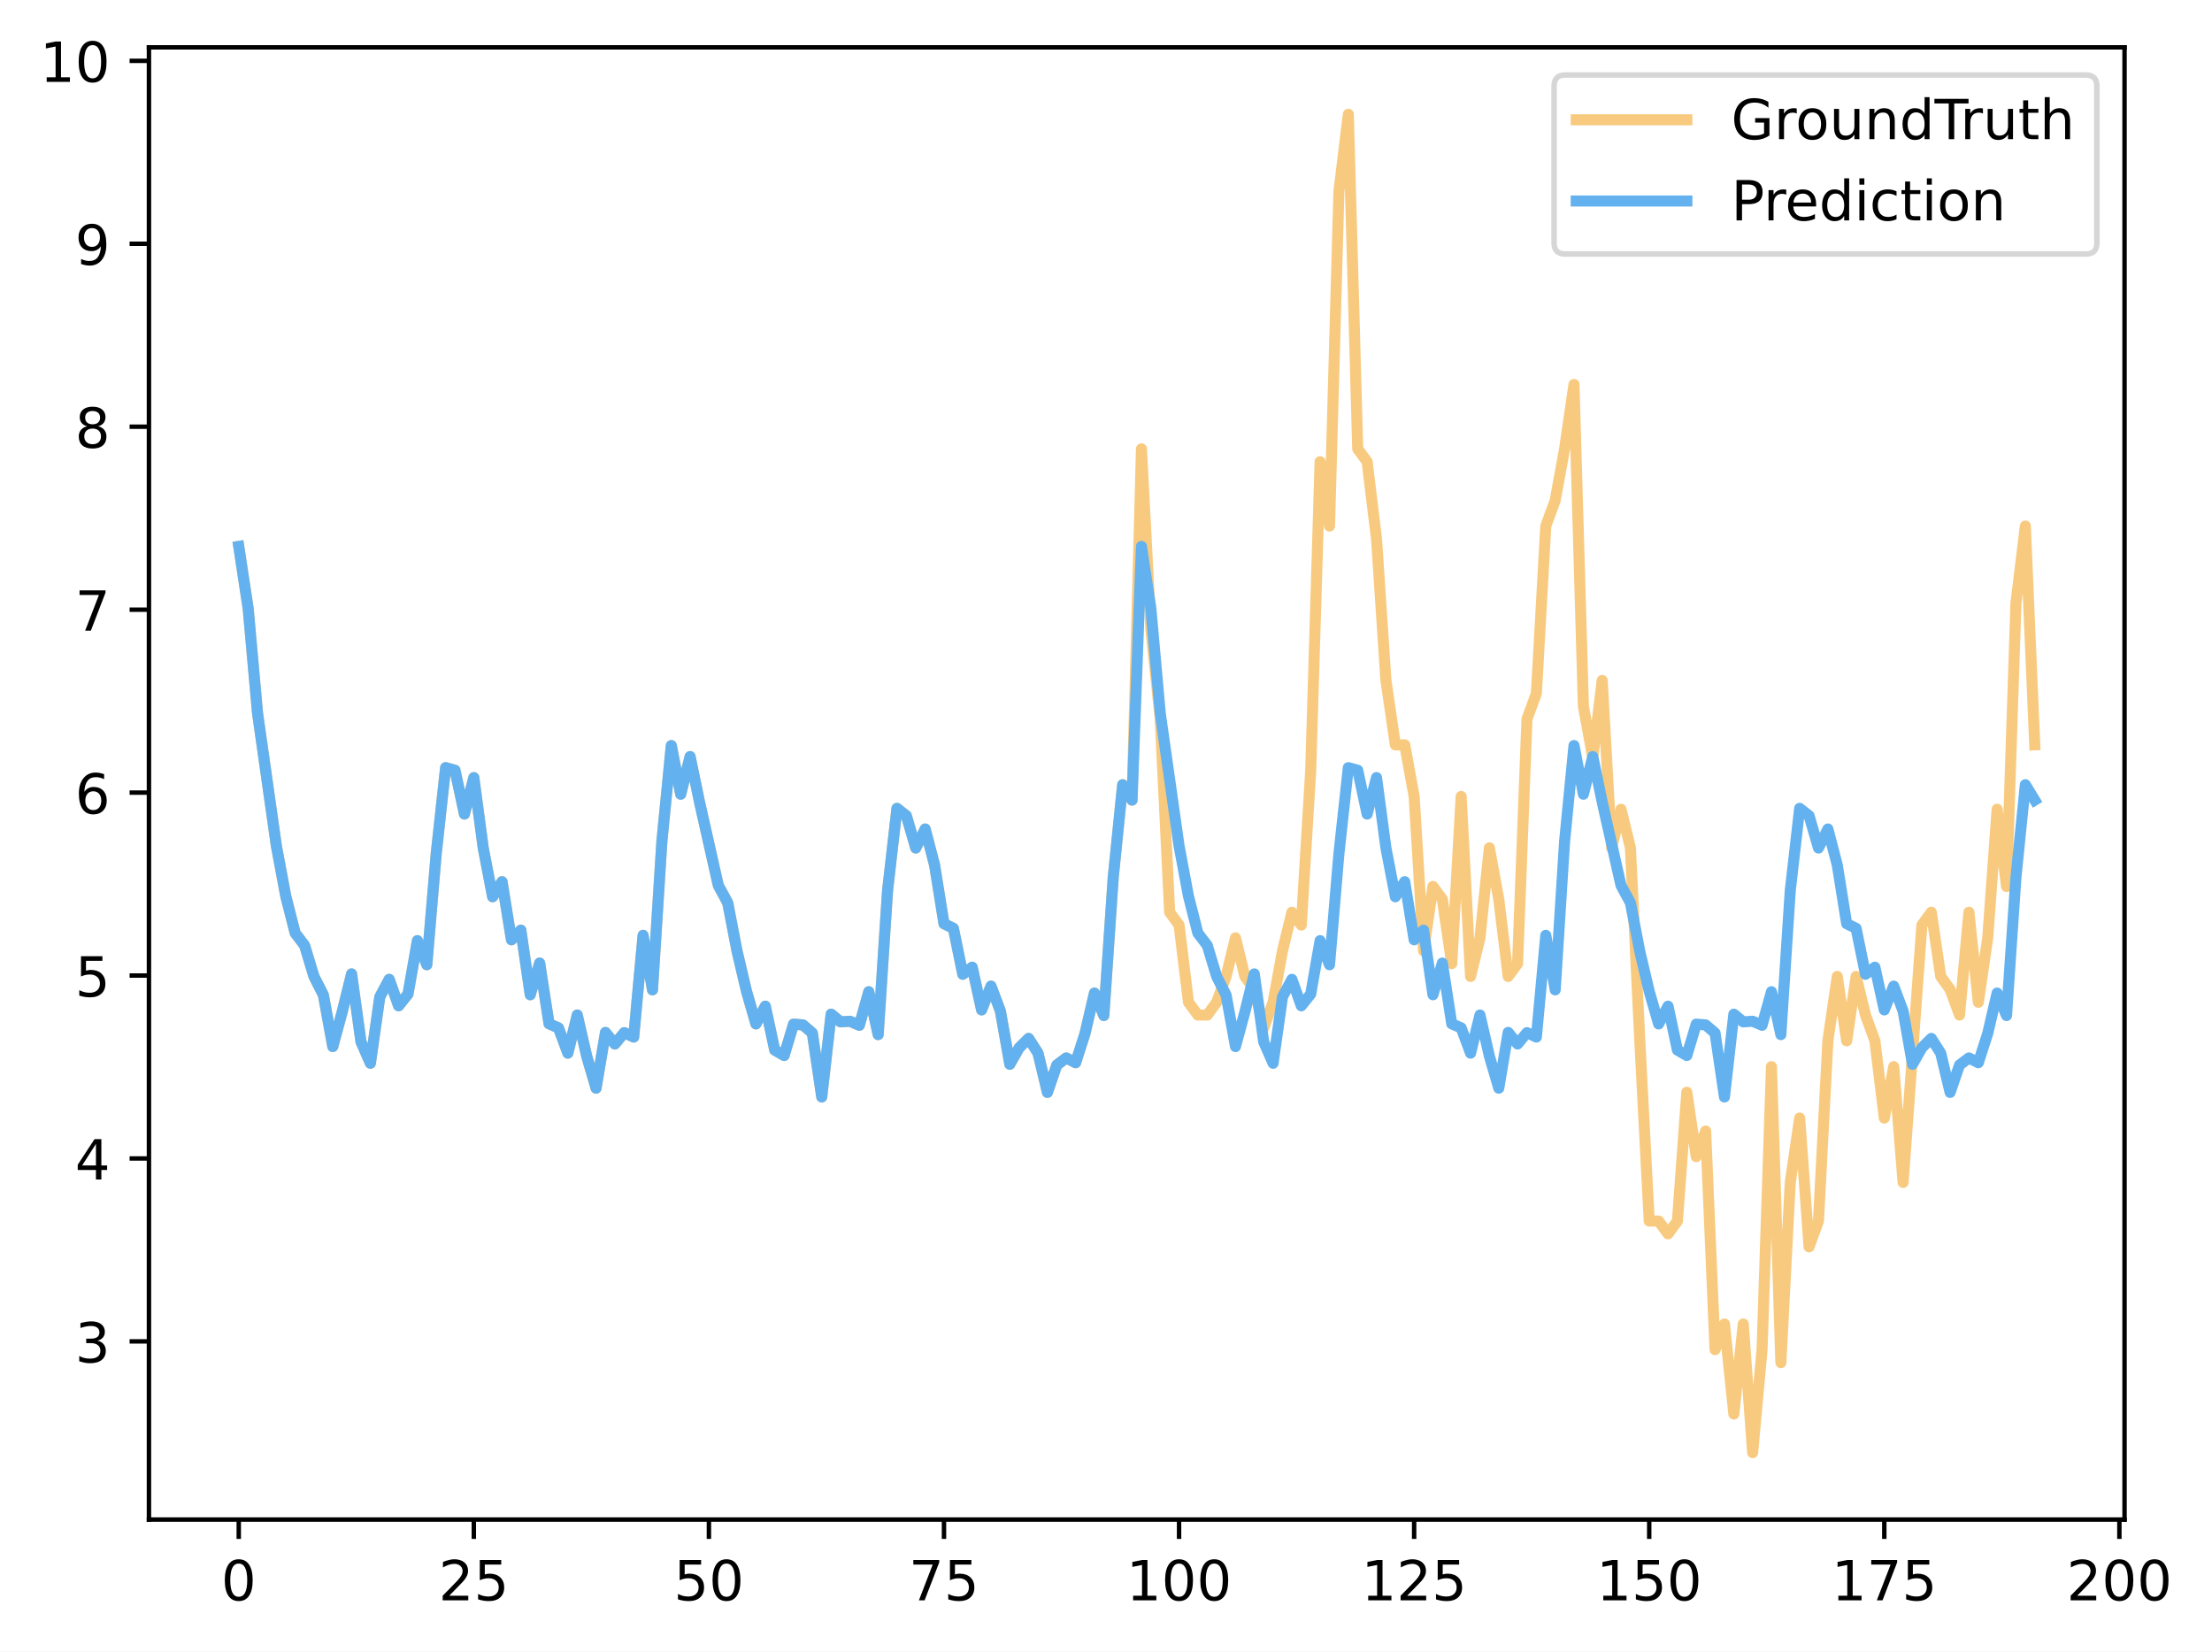
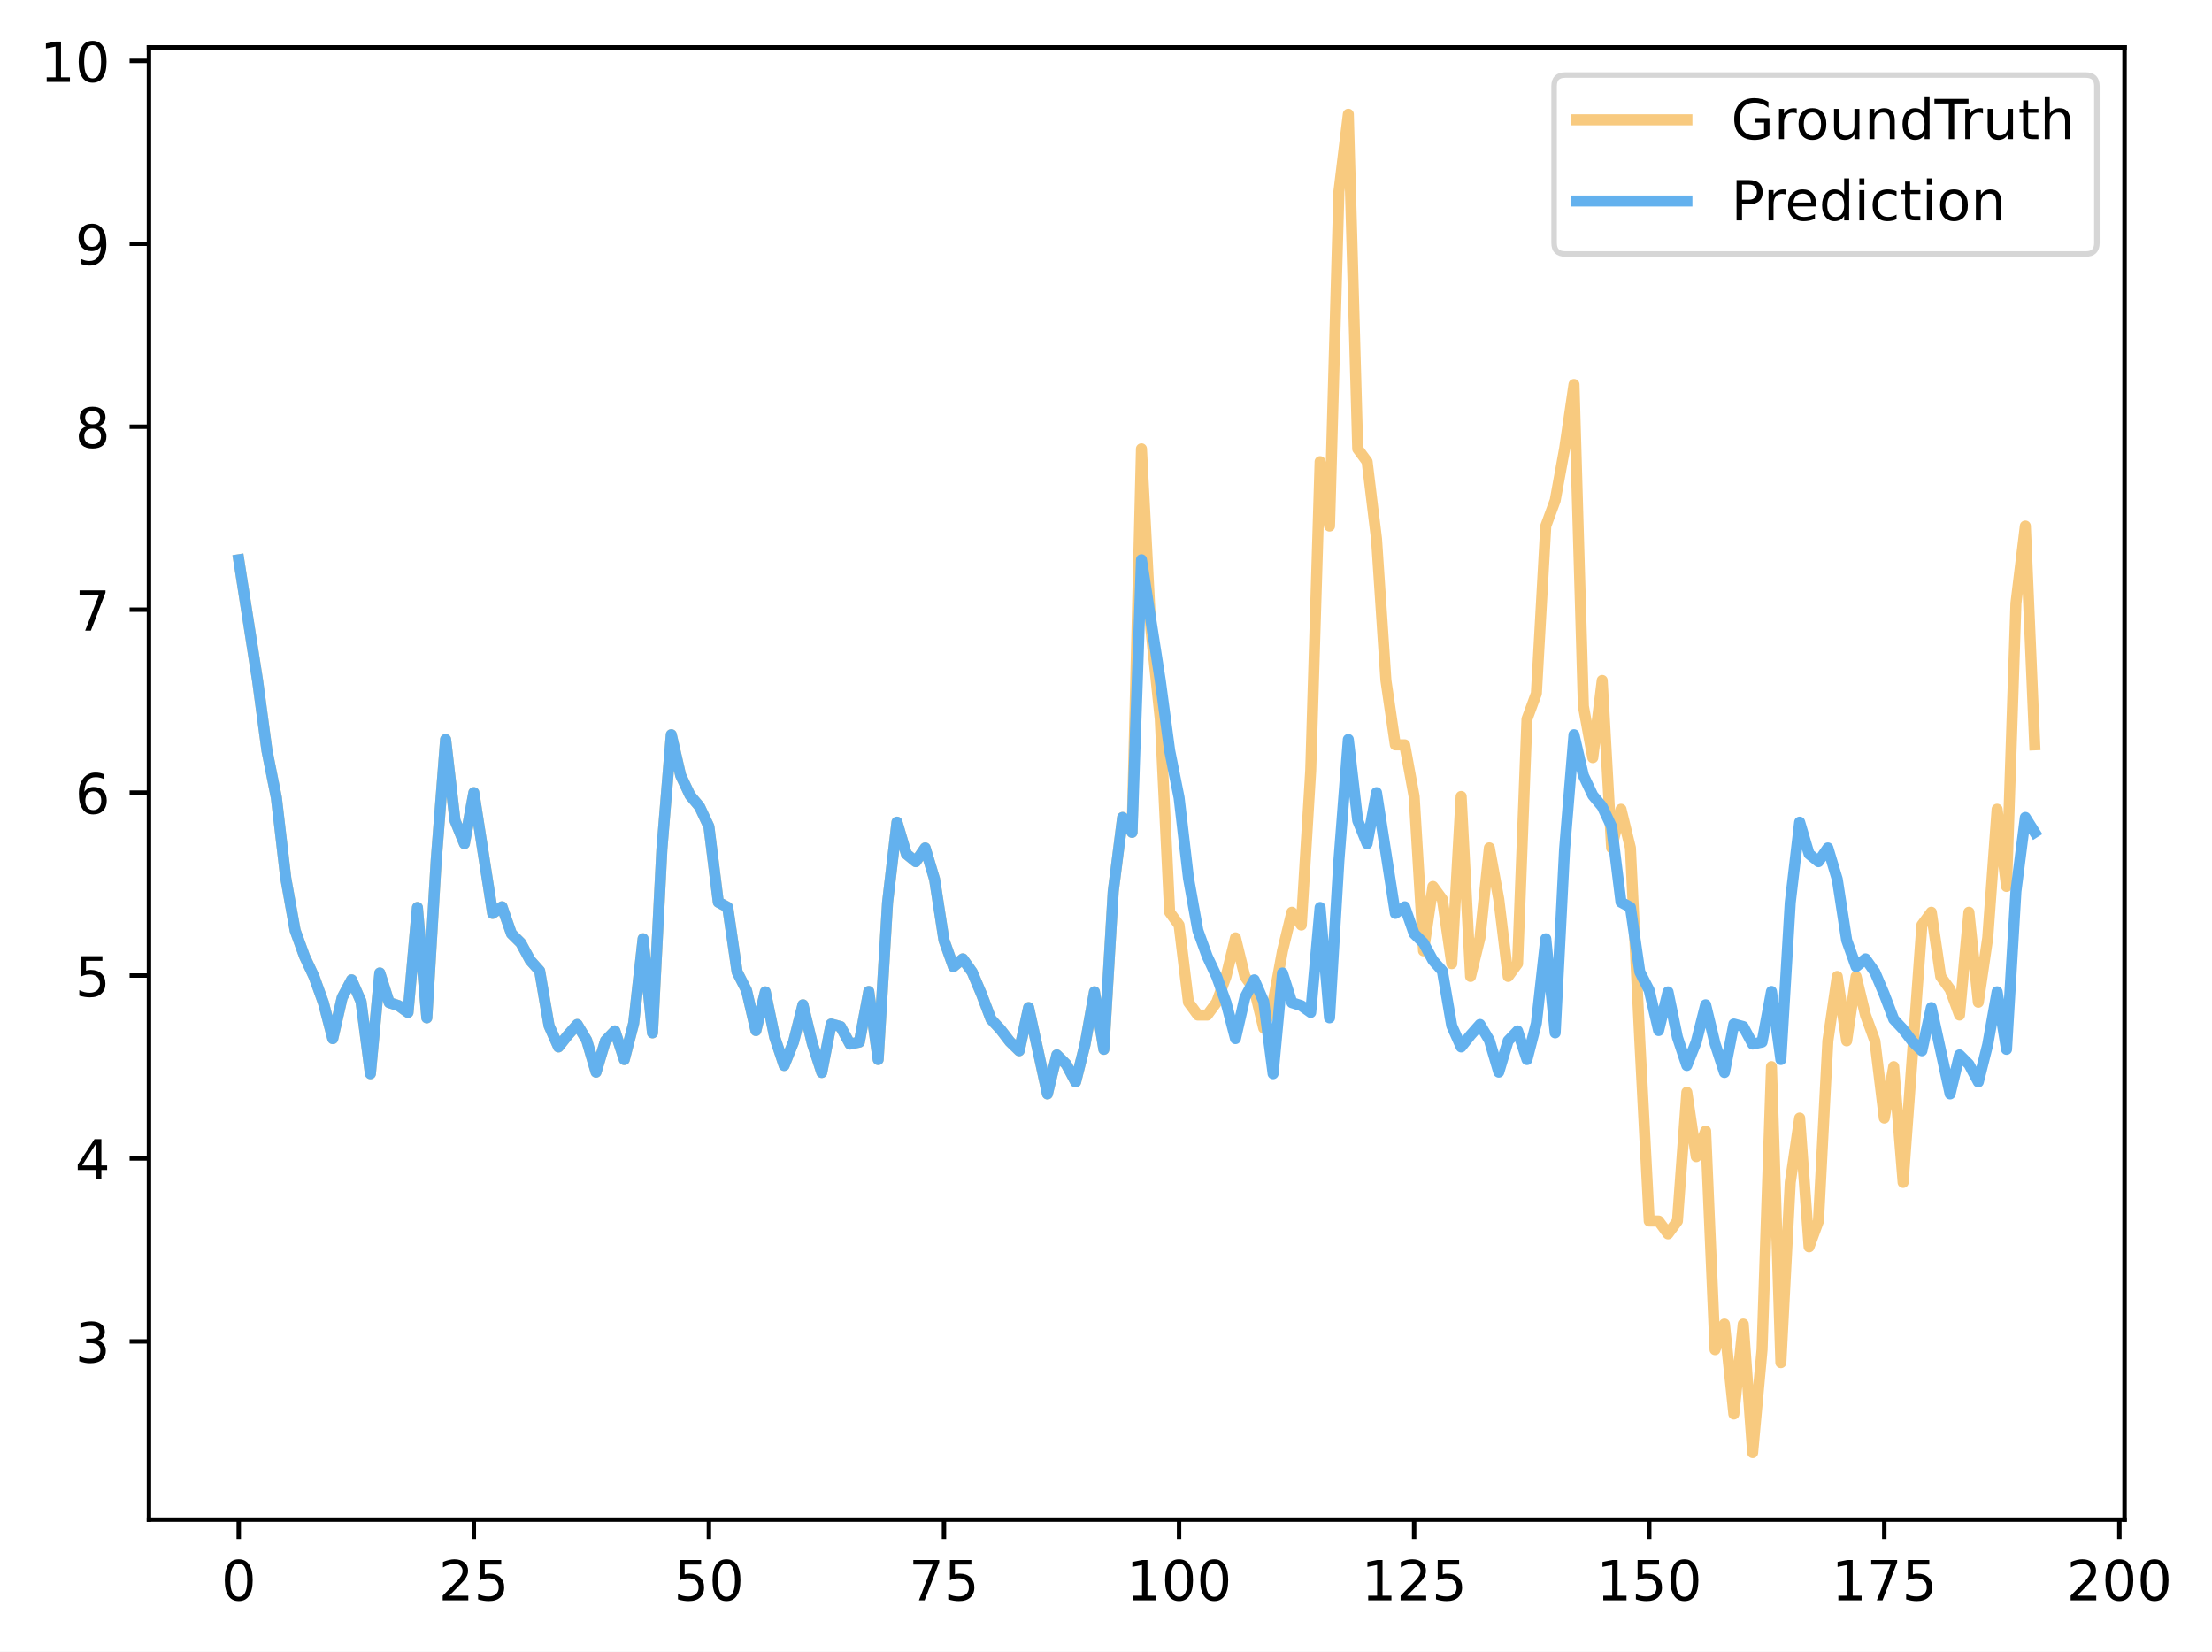
<svg xmlns="http://www.w3.org/2000/svg" xmlns:xlink="http://www.w3.org/1999/xlink" width="399.854pt" height="298.549pt" viewBox="0 0 399.854 298.549" version="1.1">
  <defs>
    <style type="text/css">*{stroke-linejoin: round; stroke-linecap: butt}</style>
  </defs>
  <g id="figure_1">
    <g id="patch_1">
      <path d="M 0 298.549  L 399.854 298.549  L 399.854 0  L 0 0  z " style="fill: #ffffff" />
    </g>
    <g id="axes_1">
      <g id="patch_2">
        <path d="M 26.925 274.671  L 384.045 274.671  L 384.045 8.559  L 26.925 8.559  z " style="fill: #ffffff" />
      </g>
      <g id="matplotlib.axis_1">
        <g id="xtick_1">
          <g id="line2d_1">
            <defs>
-               <path id="meda12a419d" d="M 0 0  L 0 3.5  " style="stroke: #000000; stroke-width: 0.8" />
+               <path id="m56b60bbd03" d="M 0 0  L 0 3.5  " style="stroke: #000000; stroke-width: 0.8" />
            </defs>
            <g>
-               <use xlink:href="#meda12a419d" x="43.158" y="274.671" style="stroke: #000000; stroke-width: 0.8" />
+               <use xlink:href="#m56b60bbd03" x="43.158" y="274.671" style="stroke: #000000; stroke-width: 0.8" />
            </g>
          </g>
          <g id="text_1">
            <g transform="translate(39.97648 289.2693) scale(0.1 -0.1)">
              <defs>
                <path id="DejaVuSans-30" d="M 2034 4250  Q 1547 4250 1301 3770  Q 1056 3291 1056 2328  Q 1056 1369 1301 889  Q 1547 409 2034 409  Q 2525 409 2770 889  Q 3016 1369 3016 2328  Q 3016 3291 2770 3770  Q 2525 4250 2034 4250  z M 2034 4750  Q 2819 4750 3233 4129  Q 3647 3509 3647 2328  Q 3647 1150 3233 529  Q 2819 -91 2034 -91  Q 1250 -91 836 529  Q 422 1150 422 2328  Q 422 3509 836 4129  Q 1250 4750 2034 4750  z " transform="scale(0.015625)" />
              </defs>
              <use xlink:href="#DejaVuSans-30" />
            </g>
          </g>
        </g>
        <g id="xtick_2">
          <g id="line2d_2">
            <g>
-               <use xlink:href="#meda12a419d" x="85.652" y="274.671" style="stroke: #000000; stroke-width: 0.8" />
+               <use xlink:href="#m56b60bbd03" x="85.652" y="274.671" style="stroke: #000000; stroke-width: 0.8" />
            </g>
          </g>
          <g id="text_2">
            <g transform="translate(79.28928 289.2693) scale(0.1 -0.1)">
              <defs>
                <path id="DejaVuSans-32" d="M 1228 531  L 3431 531  L 3431 0  L 469 0  L 469 531  Q 828 903 1448 1529  Q 2069 2156 2228 2338  Q 2531 2678 2651 2914  Q 2772 3150 2772 3378  Q 2772 3750 2511 3984  Q 2250 4219 1831 4219  Q 1534 4219 1204 4116  Q 875 4013 500 3803  L 500 4441  Q 881 4594 1212 4672  Q 1544 4750 1819 4750  Q 2544 4750 2975 4387  Q 3406 4025 3406 3419  Q 3406 3131 3298 2873  Q 3191 2616 2906 2266  Q 2828 2175 2409 1742  Q 1991 1309 1228 531  z " transform="scale(0.015625)" />
                <path id="DejaVuSans-35" d="M 691 4666  L 3169 4666  L 3169 4134  L 1269 4134  L 1269 2991  Q 1406 3038 1543 3061  Q 1681 3084 1819 3084  Q 2600 3084 3056 2656  Q 3513 2228 3513 1497  Q 3513 744 3044 326  Q 2575 -91 1722 -91  Q 1428 -91 1123 -41  Q 819 9 494 109  L 494 744  Q 775 591 1075 516  Q 1375 441 1709 441  Q 2250 441 2565 725  Q 2881 1009 2881 1497  Q 2881 1984 2565 2268  Q 2250 2553 1709 2553  Q 1456 2553 1204 2497  Q 953 2441 691 2322  L 691 4666  z " transform="scale(0.015625)" />
              </defs>
              <use xlink:href="#DejaVuSans-32" />
              <use xlink:href="#DejaVuSans-35" x="63.623" />
            </g>
          </g>
        </g>
        <g id="xtick_3">
          <g id="line2d_3">
            <g>
-               <use xlink:href="#meda12a419d" x="128.146" y="274.671" style="stroke: #000000; stroke-width: 0.8" />
+               <use xlink:href="#m56b60bbd03" x="128.146" y="274.671" style="stroke: #000000; stroke-width: 0.8" />
            </g>
          </g>
          <g id="text_3">
            <g transform="translate(121.7833 289.2693) scale(0.1 -0.1)">
              <use xlink:href="#DejaVuSans-35" />
              <use xlink:href="#DejaVuSans-30" x="63.623" />
            </g>
          </g>
        </g>
        <g id="xtick_4">
          <g id="line2d_4">
            <g>
-               <use xlink:href="#meda12a419d" x="170.64" y="274.671" style="stroke: #000000; stroke-width: 0.8" />
+               <use xlink:href="#m56b60bbd03" x="170.64" y="274.671" style="stroke: #000000; stroke-width: 0.8" />
            </g>
          </g>
          <g id="text_4">
            <g transform="translate(164.2774 289.2693) scale(0.1 -0.1)">
              <defs>
                <path id="DejaVuSans-37" d="M 525 4666  L 3525 4666  L 3525 4397  L 1831 0  L 1172 0  L 2766 4134  L 525 4134  L 525 4666  z " transform="scale(0.015625)" />
              </defs>
              <use xlink:href="#DejaVuSans-37" />
              <use xlink:href="#DejaVuSans-35" x="63.623" />
            </g>
          </g>
        </g>
        <g id="xtick_5">
          <g id="line2d_5">
            <g>
-               <use xlink:href="#meda12a419d" x="213.134" y="274.671" style="stroke: #000000; stroke-width: 0.8" />
+               <use xlink:href="#m56b60bbd03" x="213.134" y="274.671" style="stroke: #000000; stroke-width: 0.8" />
            </g>
          </g>
          <g id="text_5">
            <g transform="translate(203.5902 289.2693) scale(0.1 -0.1)">
              <defs>
                <path id="DejaVuSans-31" d="M 794 531  L 1825 531  L 1825 4091  L 703 3866  L 703 4441  L 1819 4666  L 2450 4666  L 2450 531  L 3481 531  L 3481 0  L 794 0  L 794 531  z " transform="scale(0.015625)" />
              </defs>
              <use xlink:href="#DejaVuSans-31" />
              <use xlink:href="#DejaVuSans-30" x="63.623" />
              <use xlink:href="#DejaVuSans-30" x="127.246" />
            </g>
          </g>
        </g>
        <g id="xtick_6">
          <g id="line2d_6">
            <g>
-               <use xlink:href="#meda12a419d" x="255.628" y="274.671" style="stroke: #000000; stroke-width: 0.8" />
+               <use xlink:href="#m56b60bbd03" x="255.628" y="274.671" style="stroke: #000000; stroke-width: 0.8" />
            </g>
          </g>
          <g id="text_6">
            <g transform="translate(246.0842 289.2693) scale(0.1 -0.1)">
              <use xlink:href="#DejaVuSans-31" />
              <use xlink:href="#DejaVuSans-32" x="63.623" />
              <use xlink:href="#DejaVuSans-35" x="127.246" />
            </g>
          </g>
        </g>
        <g id="xtick_7">
          <g id="line2d_7">
            <g>
-               <use xlink:href="#meda12a419d" x="298.122" y="274.671" style="stroke: #000000; stroke-width: 0.8" />
+               <use xlink:href="#m56b60bbd03" x="298.122" y="274.671" style="stroke: #000000; stroke-width: 0.8" />
            </g>
          </g>
          <g id="text_7">
            <g transform="translate(288.5783 289.2693) scale(0.1 -0.1)">
              <use xlink:href="#DejaVuSans-31" />
              <use xlink:href="#DejaVuSans-35" x="63.623" />
              <use xlink:href="#DejaVuSans-30" x="127.246" />
            </g>
          </g>
        </g>
        <g id="xtick_8">
          <g id="line2d_8">
            <g>
-               <use xlink:href="#meda12a419d" x="340.616" y="274.671" style="stroke: #000000; stroke-width: 0.8" />
+               <use xlink:href="#m56b60bbd03" x="340.616" y="274.671" style="stroke: #000000; stroke-width: 0.8" />
            </g>
          </g>
          <g id="text_8">
            <g transform="translate(331.0723 289.2693) scale(0.1 -0.1)">
              <use xlink:href="#DejaVuSans-31" />
              <use xlink:href="#DejaVuSans-37" x="63.623" />
              <use xlink:href="#DejaVuSans-35" x="127.246" />
            </g>
          </g>
        </g>
        <g id="xtick_9">
          <g id="line2d_9">
            <g>
-               <use xlink:href="#meda12a419d" x="383.11" y="274.671" style="stroke: #000000; stroke-width: 0.8" />
+               <use xlink:href="#m56b60bbd03" x="383.11" y="274.671" style="stroke: #000000; stroke-width: 0.8" />
            </g>
          </g>
          <g id="text_9">
            <g transform="translate(373.5664 289.2693) scale(0.1 -0.1)">
              <use xlink:href="#DejaVuSans-32" />
              <use xlink:href="#DejaVuSans-30" x="63.623" />
              <use xlink:href="#DejaVuSans-30" x="127.246" />
            </g>
          </g>
        </g>
      </g>
      <g id="matplotlib.axis_2">
        <g id="ytick_1">
          <g id="line2d_10">
            <defs>
-               <path id="mab829a61e6" d="M 0 0  L -3.5 0  " style="stroke: #000000; stroke-width: 0.8" />
+               <path id="m8282869bfb" d="M 0 0  L -3.5 0  " style="stroke: #000000; stroke-width: 0.8" />
            </defs>
            <g>
-               <use xlink:href="#mab829a61e6" x="26.925" y="242.47" style="stroke: #000000; stroke-width: 0.8" />
+               <use xlink:href="#m8282869bfb" x="26.925" y="242.47" style="stroke: #000000; stroke-width: 0.8" />
            </g>
          </g>
          <g id="text_10">
            <g transform="translate(13.5625 246.2692) scale(0.1 -0.1)">
              <defs>
                <path id="DejaVuSans-33" d="M 2597 2516  Q 3050 2419 3304 2112  Q 3559 1806 3559 1356  Q 3559 666 3084 287  Q 2609 -91 1734 -91  Q 1441 -91 1130 -33  Q 819 25 488 141  L 488 750  Q 750 597 1062 519  Q 1375 441 1716 441  Q 2309 441 2620 675  Q 2931 909 2931 1356  Q 2931 1769 2642 2001  Q 2353 2234 1838 2234  L 1294 2234  L 1294 2753  L 1863 2753  Q 2328 2753 2575 2939  Q 2822 3125 2822 3475  Q 2822 3834 2567 4026  Q 2313 4219 1838 4219  Q 1578 4219 1281 4162  Q 984 4106 628 3988  L 628 4550  Q 988 4650 1302 4700  Q 1616 4750 1894 4750  Q 2613 4750 3031 4423  Q 3450 4097 3450 3541  Q 3450 3153 3228 2886  Q 3006 2619 2597 2516  z " transform="scale(0.015625)" />
              </defs>
              <use xlink:href="#DejaVuSans-33" />
            </g>
          </g>
        </g>
        <g id="ytick_2">
          <g id="line2d_11">
            <g>
-               <use xlink:href="#mab829a61e6" x="26.925" y="209.403" style="stroke: #000000; stroke-width: 0.8" />
+               <use xlink:href="#m8282869bfb" x="26.925" y="209.403" style="stroke: #000000; stroke-width: 0.8" />
            </g>
          </g>
          <g id="text_11">
            <g transform="translate(13.5625 213.2019) scale(0.1 -0.1)">
              <defs>
                <path id="DejaVuSans-34" d="M 2419 4116  L 825 1625  L 2419 1625  L 2419 4116  z M 2253 4666  L 3047 4666  L 3047 1625  L 3713 1625  L 3713 1100  L 3047 1100  L 3047 0  L 2419 0  L 2419 1100  L 313 1100  L 313 1709  L 2253 4666  z " transform="scale(0.015625)" />
              </defs>
              <use xlink:href="#DejaVuSans-34" />
            </g>
          </g>
        </g>
        <g id="ytick_3">
          <g id="line2d_12">
            <g>
-               <use xlink:href="#mab829a61e6" x="26.925" y="176.335" style="stroke: #000000; stroke-width: 0.8" />
+               <use xlink:href="#m8282869bfb" x="26.925" y="176.335" style="stroke: #000000; stroke-width: 0.8" />
            </g>
          </g>
          <g id="text_12">
            <g transform="translate(13.5625 180.1347) scale(0.1 -0.1)">
              <use xlink:href="#DejaVuSans-35" />
            </g>
          </g>
        </g>
        <g id="ytick_4">
          <g id="line2d_13">
            <g>
-               <use xlink:href="#mab829a61e6" x="26.925" y="143.268" style="stroke: #000000; stroke-width: 0.8" />
+               <use xlink:href="#m8282869bfb" x="26.925" y="143.268" style="stroke: #000000; stroke-width: 0.8" />
            </g>
          </g>
          <g id="text_13">
            <g transform="translate(13.5625 147.0674) scale(0.1 -0.1)">
              <defs>
                <path id="DejaVuSans-36" d="M 2113 2584  Q 1688 2584 1439 2293  Q 1191 2003 1191 1497  Q 1191 994 1439 701  Q 1688 409 2113 409  Q 2538 409 2786 701  Q 3034 994 3034 1497  Q 3034 2003 2786 2293  Q 2538 2584 2113 2584  z M 3366 4563  L 3366 3988  Q 3128 4100 2886 4159  Q 2644 4219 2406 4219  Q 1781 4219 1451 3797  Q 1122 3375 1075 2522  Q 1259 2794 1537 2939  Q 1816 3084 2150 3084  Q 2853 3084 3261 2657  Q 3669 2231 3669 1497  Q 3669 778 3244 343  Q 2819 -91 2113 -91  Q 1303 -91 875 529  Q 447 1150 447 2328  Q 447 3434 972 4092  Q 1497 4750 2381 4750  Q 2619 4750 2861 4703  Q 3103 4656 3366 4563  z " transform="scale(0.015625)" />
              </defs>
              <use xlink:href="#DejaVuSans-36" />
            </g>
          </g>
        </g>
        <g id="ytick_5">
          <g id="line2d_14">
            <g>
-               <use xlink:href="#mab829a61e6" x="26.925" y="110.201" style="stroke: #000000; stroke-width: 0.8" />
+               <use xlink:href="#m8282869bfb" x="26.925" y="110.201" style="stroke: #000000; stroke-width: 0.8" />
            </g>
          </g>
          <g id="text_14">
            <g transform="translate(13.5625 114.0002) scale(0.1 -0.1)">
              <use xlink:href="#DejaVuSans-37" />
            </g>
          </g>
        </g>
        <g id="ytick_6">
          <g id="line2d_15">
            <g>
-               <use xlink:href="#mab829a61e6" x="26.925" y="77.134" style="stroke: #000000; stroke-width: 0.8" />
+               <use xlink:href="#m8282869bfb" x="26.925" y="77.134" style="stroke: #000000; stroke-width: 0.8" />
            </g>
          </g>
          <g id="text_15">
            <g transform="translate(13.5625 80.93294) scale(0.1 -0.1)">
              <defs>
                <path id="DejaVuSans-38" d="M 2034 2216  Q 1584 2216 1326 1975  Q 1069 1734 1069 1313  Q 1069 891 1326 650  Q 1584 409 2034 409  Q 2484 409 2743 651  Q 3003 894 3003 1313  Q 3003 1734 2745 1975  Q 2488 2216 2034 2216  z M 1403 2484  Q 997 2584 770 2862  Q 544 3141 544 3541  Q 544 4100 942 4425  Q 1341 4750 2034 4750  Q 2731 4750 3128 4425  Q 3525 4100 3525 3541  Q 3525 3141 3298 2862  Q 3072 2584 2669 2484  Q 3125 2378 3379 2068  Q 3634 1759 3634 1313  Q 3634 634 3220 271  Q 2806 -91 2034 -91  Q 1263 -91 848 271  Q 434 634 434 1313  Q 434 1759 690 2068  Q 947 2378 1403 2484  z M 1172 3481  Q 1172 3119 1398 2916  Q 1625 2713 2034 2713  Q 2441 2713 2670 2916  Q 2900 3119 2900 3481  Q 2900 3844 2670 4047  Q 2441 4250 2034 4250  Q 1625 4250 1398 4047  Q 1172 3844 1172 3481  z " transform="scale(0.015625)" />
              </defs>
              <use xlink:href="#DejaVuSans-38" />
            </g>
          </g>
        </g>
        <g id="ytick_7">
          <g id="line2d_16">
            <g>
-               <use xlink:href="#mab829a61e6" x="26.925" y="44.066" style="stroke: #000000; stroke-width: 0.8" />
+               <use xlink:href="#m8282869bfb" x="26.925" y="44.066" style="stroke: #000000; stroke-width: 0.8" />
            </g>
          </g>
          <g id="text_16">
            <g transform="translate(13.5625 47.86569) scale(0.1 -0.1)">
              <defs>
                <path id="DejaVuSans-39" d="M 703 97  L 703 672  Q 941 559 1184 500  Q 1428 441 1663 441  Q 2288 441 2617 861  Q 2947 1281 2994 2138  Q 2813 1869 2534 1725  Q 2256 1581 1919 1581  Q 1219 1581 811 2004  Q 403 2428 403 3163  Q 403 3881 828 4315  Q 1253 4750 1959 4750  Q 2769 4750 3195 4129  Q 3622 3509 3622 2328  Q 3622 1225 3098 567  Q 2575 -91 1691 -91  Q 1453 -91 1209 -44  Q 966 3 703 97  z M 1959 2075  Q 2384 2075 2632 2365  Q 2881 2656 2881 3163  Q 2881 3666 2632 3958  Q 2384 4250 1959 4250  Q 1534 4250 1286 3958  Q 1038 3666 1038 3163  Q 1038 2656 1286 2365  Q 1534 2075 1959 2075  z " transform="scale(0.015625)" />
              </defs>
              <use xlink:href="#DejaVuSans-39" />
            </g>
          </g>
        </g>
        <g id="ytick_8">
          <g id="line2d_17">
            <g>
-               <use xlink:href="#mab829a61e6" x="26.925" y="10.999" style="stroke: #000000; stroke-width: 0.8" />
+               <use xlink:href="#m8282869bfb" x="26.925" y="10.999" style="stroke: #000000; stroke-width: 0.8" />
            </g>
          </g>
          <g id="text_17">
            <g transform="translate(7.2 14.79844) scale(0.1 -0.1)">
              <use xlink:href="#DejaVuSans-31" />
              <use xlink:href="#DejaVuSans-30" x="63.623" />
            </g>
          </g>
        </g>
      </g>
      <g id="line2d_18">
-         <path d="M 43.158 98.77  L 44.857 109.973  L 46.557 128.929  L 49.957 152.9  L 51.657 161.986  L 53.356 168.657  L 55.056 170.89  L 56.756 176.51  L 58.456 179.85  L 60.155 189.173  L 61.855 182.913  L 63.555 176.039  L 65.255 188.328  L 66.954 192.19  L 68.654 180.196  L 70.354 177.021  L 72.054 181.811  L 73.753 179.68  L 75.453 170.029  L 77.153 174.386  L 78.853 154.303  L 80.552 138.759  L 82.252 139.228  L 83.952 147.15  L 85.652 140.557  L 87.352 153.282  L 89.051 162.096  L 90.751 159.369  L 92.451 169.875  L 94.151 168.127  L 95.85 179.808  L 97.55 174.081  L 99.25 185.061  L 100.95 185.798  L 102.649 190.366  L 104.349 183.469  L 106.049 190.893  L 107.749 196.696  L 109.448 186.62  L 111.148 188.712  L 112.848 186.656  L 114.548 187.461  L 116.247 169.067  L 117.947 178.926  L 119.647 152.092  L 121.347 134.761  L 123.047 143.56  L 124.746 136.754  L 126.446 144.971  L 129.846 160.052  L 131.545 163.182  L 133.245 171.987  L 134.945 179.191  L 136.645 185.084  L 138.344 181.873  L 140.044 189.807  L 141.744 190.79  L 143.444 185.118  L 145.143 185.258  L 146.843 186.727  L 148.543 198.284  L 150.243 183.319  L 151.942 184.709  L 153.642 184.599  L 155.342 185.327  L 157.042 179.261  L 158.742 187.014  L 160.441 160.974  L 162.141 146.114  L 163.841 147.455  L 165.541 153.285  L 167.24 149.846  L 168.94 156.366  L 170.64 166.969  L 172.34 167.8  L 174.039 176.108  L 175.739 174.824  L 177.439 182.548  L 179.139 178.249  L 180.838 182.762  L 182.538 192.375  L 184.238 189.385  L 185.938 187.7  L 187.637 190.364  L 189.337 197.464  L 191.037 192.516  L 192.737 191.23  L 194.437 192.096  L 196.136 186.801  L 197.836 179.502  L 199.536 183.565  L 201.236 158.581  L 202.935 141.845  L 204.635 144.629  L 206.335 81.135  L 208.035 113.706  L 209.734 129.975  L 211.434 164.894  L 213.134 167.209  L 214.834 181.163  L 216.533 183.478  L 218.233 183.478  L 219.933 181.163  L 221.633 176.501  L 223.333 169.524  L 225.032 176.501  L 226.732 178.849  L 228.432 185.826  L 230.132 181.163  L 231.831 171.871  L 233.531 164.894  L 235.231 167.209  L 236.931 139.3  L 238.63 83.45  L 240.33 95.089  L 242.03 34.609  L 243.73 20.655  L 245.429 81.135  L 247.129 83.45  L 248.829 97.437  L 250.529 122.998  L 252.228 134.638  L 253.928 134.638  L 255.628 143.963  L 257.328 171.871  L 259.028 160.232  L 260.727 162.546  L 262.427 174.186  L 264.127 143.963  L 265.827 176.501  L 267.526 169.524  L 269.226 153.255  L 270.926 162.546  L 272.626 176.501  L 274.325 174.186  L 276.025 129.975  L 277.725 125.346  L 279.425 95.089  L 281.124 90.46  L 282.824 81.135  L 284.524 69.495  L 286.224 127.66  L 287.923 136.952  L 289.623 122.998  L 291.323 153.255  L 293.023 146.277  L 294.723 153.255  L 296.422 188.14  L 298.122 220.712  L 299.822 220.712  L 301.522 223.026  L 303.221 220.712  L 304.921 197.432  L 306.621 209.072  L 308.321 204.443  L 310.02 243.958  L 311.72 239.329  L 313.42 255.598  L 315.12 239.329  L 316.819 262.575  L 318.519 243.958  L 320.219 192.803  L 321.919 246.306  L 323.618 213.735  L 325.318 202.095  L 327.018 225.374  L 328.718 220.712  L 330.418 188.14  L 332.117 176.501  L 333.817 188.14  L 335.517 176.501  L 337.217 183.478  L 338.916 188.14  L 340.616 202.095  L 342.316 192.803  L 344.016 213.735  L 347.415 167.209  L 349.115 164.894  L 350.815 176.501  L 352.514 178.849  L 354.214 183.478  L 355.914 164.894  L 357.614 181.163  L 359.313 169.524  L 361.013 146.277  L 362.713 160.232  L 364.413 109.044  L 366.113 95.089  L 367.812 134.638  L 367.812 134.638  " clip-path="url(#p58d202c062)" style="fill: none; stroke: #f8ca7f; stroke-width: 2; stroke-linecap: square" />
+         <path d="M 43.158 101.184  L 46.557 122.983  L 48.257 135.679  L 49.957 144.161  L 51.657 158.723  L 53.356 168.202  L 55.056 172.891  L 56.756 176.52  L 58.456 181.244  L 60.155 187.736  L 61.855 180.32  L 63.555 177.117  L 65.255 181.02  L 66.954 194.078  L 68.654 175.878  L 70.354 181.235  L 72.054 181.778  L 73.753 183.004  L 75.453 164.036  L 77.153 183.977  L 78.853 155.505  L 80.552 133.67  L 82.252 148.32  L 83.952 152.499  L 85.652 143.276  L 89.051 165.101  L 90.751 163.909  L 92.451 168.771  L 94.151 170.455  L 95.85 173.597  L 97.55 175.501  L 99.25 185.417  L 100.95 189.237  L 102.649 187.105  L 104.349 185.179  L 106.049 188.036  L 107.749 193.797  L 109.448 188.121  L 111.148 186.344  L 112.848 191.524  L 114.548 184.964  L 116.247 169.693  L 117.947 186.695  L 119.647 153.511  L 121.347 132.809  L 123.047 140.176  L 124.746 143.766  L 126.446 145.795  L 128.146 149.415  L 129.846 163.078  L 131.545 164.001  L 133.245 175.682  L 134.945 179.019  L 136.645 186.276  L 138.344 179.293  L 140.044 187.504  L 141.744 192.595  L 143.444 188.34  L 145.143 181.625  L 146.843 188.643  L 148.543 193.861  L 150.243 185.101  L 151.942 185.558  L 153.642 188.717  L 155.342 188.365  L 157.042 179.218  L 158.742 191.518  L 160.441 163.121  L 162.141 148.613  L 163.841 154.363  L 165.541 155.752  L 167.24 153.274  L 168.94 158.935  L 170.64 169.965  L 172.34 174.727  L 174.039 173.322  L 175.739 175.713  L 177.439 179.742  L 179.139 184.231  L 180.838 186.058  L 182.538 188.271  L 184.238 189.927  L 185.938 182.127  L 189.337 197.734  L 191.037 190.681  L 192.737 192.38  L 194.437 195.568  L 196.136 188.814  L 197.836 179.277  L 199.536 189.677  L 201.236 161.108  L 202.935 147.754  L 204.635 150.453  L 206.335 81.135  L 208.035 113.706  L 209.734 129.975  L 211.434 164.894  L 213.134 167.209  L 214.834 181.163  L 216.533 183.478  L 218.233 183.478  L 219.933 181.163  L 221.633 176.501  L 223.333 169.524  L 225.032 176.501  L 226.732 178.849  L 228.432 185.826  L 230.132 181.163  L 231.831 171.871  L 233.531 164.894  L 235.231 167.209  L 236.931 139.3  L 238.63 83.45  L 240.33 95.089  L 242.03 34.609  L 243.73 20.655  L 245.429 81.135  L 247.129 83.45  L 248.829 97.437  L 250.529 122.998  L 252.228 134.638  L 253.928 134.638  L 255.628 143.963  L 257.328 171.871  L 259.028 160.232  L 260.727 162.546  L 262.427 174.186  L 264.127 143.963  L 265.827 176.501  L 267.526 169.524  L 269.226 153.255  L 270.926 162.546  L 272.626 176.501  L 274.325 174.186  L 276.025 129.975  L 277.725 125.346  L 279.425 95.089  L 281.124 90.46  L 282.824 81.135  L 284.524 69.495  L 286.224 127.66  L 287.923 136.952  L 289.623 122.998  L 291.323 153.255  L 293.023 146.277  L 294.723 153.255  L 296.422 188.14  L 298.122 220.712  L 299.822 220.712  L 301.522 223.026  L 303.221 220.712  L 304.921 197.432  L 306.621 209.072  L 308.321 204.443  L 310.02 243.958  L 311.72 239.329  L 313.42 255.598  L 315.12 239.329  L 316.819 262.575  L 318.519 243.958  L 320.219 192.803  L 321.919 246.306  L 323.618 213.735  L 325.318 202.095  L 327.018 225.374  L 328.718 220.712  L 330.418 188.14  L 332.117 176.501  L 333.817 188.14  L 335.517 176.501  L 337.217 183.478  L 338.916 188.14  L 340.616 202.095  L 342.316 192.803  L 344.016 213.735  L 347.415 167.209  L 349.115 164.894  L 350.815 176.501  L 352.514 178.849  L 354.214 183.478  L 355.914 164.894  L 357.614 181.163  L 359.313 169.524  L 361.013 146.277  L 362.713 160.232  L 364.413 109.044  L 366.113 95.089  L 367.812 134.638  L 367.812 134.638  " clip-path="url(#p4bc9550559)" style="fill: none; stroke: #f8ca7f; stroke-width: 2; stroke-linecap: square" />
      </g>
      <g id="line2d_19">
-         <path d="M 43.158 98.77  L 44.857 109.973  L 46.557 128.929  L 49.957 152.9  L 51.657 161.986  L 53.356 168.657  L 55.056 170.89  L 56.756 176.51  L 58.456 179.85  L 60.155 189.173  L 61.855 182.913  L 63.555 176.039  L 65.255 188.328  L 66.954 192.19  L 68.654 180.196  L 70.354 177.021  L 72.054 181.811  L 73.753 179.68  L 75.453 170.029  L 77.153 174.386  L 78.853 154.303  L 80.552 138.759  L 82.252 139.228  L 83.952 147.15  L 85.652 140.557  L 87.352 153.282  L 89.051 162.096  L 90.751 159.369  L 92.451 169.875  L 94.151 168.127  L 95.85 179.808  L 97.55 174.081  L 99.25 185.061  L 100.95 185.798  L 102.649 190.366  L 104.349 183.469  L 106.049 190.893  L 107.749 196.696  L 109.448 186.62  L 111.148 188.712  L 112.848 186.656  L 114.548 187.461  L 116.247 169.067  L 117.947 178.926  L 119.647 152.092  L 121.347 134.761  L 123.047 143.56  L 124.746 136.754  L 126.446 144.971  L 129.846 160.052  L 131.545 163.182  L 133.245 171.987  L 134.945 179.191  L 136.645 185.084  L 138.344 181.873  L 140.044 189.807  L 141.744 190.79  L 143.444 185.118  L 145.143 185.258  L 146.843 186.727  L 148.543 198.284  L 150.243 183.319  L 151.942 184.709  L 153.642 184.599  L 155.342 185.327  L 157.042 179.261  L 158.742 187.014  L 160.441 160.974  L 162.141 146.114  L 163.841 147.455  L 165.541 153.285  L 167.24 149.846  L 168.94 156.366  L 170.64 166.969  L 172.34 167.8  L 174.039 176.108  L 175.739 174.824  L 177.439 182.548  L 179.139 178.249  L 180.838 182.762  L 182.538 192.375  L 184.238 189.385  L 185.938 187.7  L 187.637 190.364  L 189.337 197.464  L 191.037 192.516  L 192.737 191.23  L 194.437 192.096  L 196.136 186.801  L 197.836 179.502  L 199.536 183.565  L 201.236 158.581  L 202.935 141.845  L 204.635 144.629  L 206.335 98.77  L 208.035 109.973  L 209.734 128.929  L 213.134 152.9  L 214.834 161.986  L 216.533 168.657  L 218.233 170.89  L 219.933 176.51  L 221.633 179.85  L 223.333 189.173  L 225.032 182.913  L 226.732 176.039  L 228.432 188.328  L 230.132 192.19  L 231.831 180.196  L 233.531 177.021  L 235.231 181.811  L 236.931 179.68  L 238.63 170.029  L 240.33 174.386  L 242.03 154.303  L 243.73 138.759  L 245.429 139.228  L 247.129 147.15  L 248.829 140.557  L 250.529 153.282  L 252.228 162.096  L 253.928 159.369  L 255.628 169.875  L 257.328 168.127  L 259.028 179.808  L 260.727 174.081  L 262.427 185.061  L 264.127 185.798  L 265.827 190.366  L 267.526 183.469  L 269.226 190.893  L 270.926 196.696  L 272.626 186.62  L 274.325 188.712  L 276.025 186.656  L 277.725 187.461  L 279.425 169.067  L 281.124 178.926  L 282.824 152.092  L 284.524 134.761  L 286.224 143.56  L 287.923 136.754  L 289.623 144.971  L 293.023 160.052  L 294.723 163.182  L 296.422 171.987  L 298.122 179.191  L 299.822 185.084  L 301.522 181.873  L 303.221 189.807  L 304.921 190.79  L 306.621 185.118  L 308.321 185.258  L 310.02 186.727  L 311.72 198.284  L 313.42 183.319  L 315.12 184.709  L 316.819 184.599  L 318.519 185.327  L 320.219 179.261  L 321.919 187.014  L 323.618 160.974  L 325.318 146.114  L 327.018 147.455  L 328.718 153.285  L 330.418 149.846  L 332.117 156.366  L 333.817 166.969  L 335.517 167.8  L 337.217 176.108  L 338.916 174.824  L 340.616 182.548  L 342.316 178.249  L 344.016 182.762  L 345.715 192.375  L 347.415 189.385  L 349.115 187.7  L 350.815 190.364  L 352.514 197.464  L 354.214 192.516  L 355.914 191.23  L 357.614 192.096  L 359.313 186.801  L 361.013 179.502  L 362.713 183.565  L 364.413 158.581  L 366.113 141.845  L 367.812 144.629  L 367.812 144.629  " clip-path="url(#p58d202c062)" style="fill: none; stroke: #63b1ee; stroke-width: 2; stroke-linecap: square" />
+         <path d="M 43.158 101.184  L 46.557 122.983  L 48.257 135.679  L 49.957 144.161  L 51.657 158.723  L 53.356 168.202  L 55.056 172.891  L 56.756 176.52  L 58.456 181.244  L 60.155 187.736  L 61.855 180.32  L 63.555 177.117  L 65.255 181.02  L 66.954 194.078  L 68.654 175.878  L 70.354 181.235  L 72.054 181.778  L 73.753 183.004  L 75.453 164.036  L 77.153 183.977  L 78.853 155.505  L 80.552 133.67  L 82.252 148.32  L 83.952 152.499  L 85.652 143.276  L 89.051 165.101  L 90.751 163.909  L 92.451 168.771  L 94.151 170.455  L 95.85 173.597  L 97.55 175.501  L 99.25 185.417  L 100.95 189.237  L 102.649 187.105  L 104.349 185.179  L 106.049 188.036  L 107.749 193.797  L 109.448 188.121  L 111.148 186.344  L 112.848 191.524  L 114.548 184.964  L 116.247 169.693  L 117.947 186.695  L 119.647 153.511  L 121.347 132.809  L 123.047 140.176  L 124.746 143.766  L 126.446 145.795  L 128.146 149.415  L 129.846 163.078  L 131.545 164.001  L 133.245 175.682  L 134.945 179.019  L 136.645 186.276  L 138.344 179.293  L 140.044 187.504  L 141.744 192.595  L 143.444 188.34  L 145.143 181.625  L 146.843 188.643  L 148.543 193.861  L 150.243 185.101  L 151.942 185.558  L 153.642 188.717  L 155.342 188.365  L 157.042 179.218  L 158.742 191.518  L 160.441 163.121  L 162.141 148.613  L 163.841 154.363  L 165.541 155.752  L 167.24 153.274  L 168.94 158.935  L 170.64 169.965  L 172.34 174.727  L 174.039 173.322  L 175.739 175.713  L 177.439 179.742  L 179.139 184.231  L 180.838 186.058  L 182.538 188.271  L 184.238 189.927  L 185.938 182.127  L 189.337 197.734  L 191.037 190.681  L 192.737 192.38  L 194.437 195.568  L 196.136 188.814  L 197.836 179.277  L 199.536 189.677  L 201.236 161.108  L 202.935 147.754  L 204.635 150.453  L 206.335 101.184  L 209.734 122.983  L 211.434 135.679  L 213.134 144.161  L 214.834 158.723  L 216.533 168.202  L 218.233 172.891  L 219.933 176.52  L 221.633 181.244  L 223.333 187.736  L 225.032 180.32  L 226.732 177.117  L 228.432 181.02  L 230.132 194.078  L 231.831 175.878  L 233.531 181.235  L 235.231 181.778  L 236.931 183.004  L 238.63 164.036  L 240.33 183.977  L 242.03 155.505  L 243.73 133.67  L 245.429 148.32  L 247.129 152.499  L 248.829 143.276  L 252.228 165.101  L 253.928 163.909  L 255.628 168.771  L 257.328 170.455  L 259.028 173.597  L 260.727 175.501  L 262.427 185.417  L 264.127 189.237  L 265.827 187.105  L 267.526 185.179  L 269.226 188.036  L 270.926 193.797  L 272.626 188.121  L 274.325 186.344  L 276.025 191.524  L 277.725 184.964  L 279.425 169.693  L 281.124 186.695  L 282.824 153.511  L 284.524 132.809  L 286.224 140.176  L 287.923 143.766  L 289.623 145.795  L 291.323 149.415  L 293.023 163.078  L 294.723 164.001  L 296.422 175.682  L 298.122 179.019  L 299.822 186.276  L 301.522 179.293  L 303.221 187.504  L 304.921 192.595  L 306.621 188.34  L 308.321 181.625  L 310.02 188.643  L 311.72 193.861  L 313.42 185.101  L 315.12 185.558  L 316.819 188.717  L 318.519 188.365  L 320.219 179.218  L 321.919 191.518  L 323.618 163.121  L 325.318 148.613  L 327.018 154.363  L 328.718 155.752  L 330.418 153.274  L 332.117 158.935  L 333.817 169.965  L 335.517 174.727  L 337.217 173.322  L 338.916 175.713  L 340.616 179.742  L 342.316 184.231  L 344.016 186.058  L 345.715 188.271  L 347.415 189.927  L 349.115 182.127  L 352.514 197.734  L 354.214 190.681  L 355.914 192.38  L 357.614 195.568  L 359.313 188.814  L 361.013 179.277  L 362.713 189.677  L 364.413 161.108  L 366.113 147.754  L 367.812 150.453  L 367.812 150.453  " clip-path="url(#p4bc9550559)" style="fill: none; stroke: #63b1ee; stroke-width: 2; stroke-linecap: square" />
      </g>
      <g id="patch_3">
        <path d="M 26.925 274.671  L 26.925 8.559  " style="fill: none; stroke: #000000; stroke-width: 0.8; stroke-linejoin: miter; stroke-linecap: square" />
      </g>
      <g id="patch_4">
        <path d="M 384.045 274.671  L 384.045 8.559  " style="fill: none; stroke: #000000; stroke-width: 0.8; stroke-linejoin: miter; stroke-linecap: square" />
      </g>
      <g id="patch_5">
        <path d="M 26.925 274.671  L 384.045 274.671  " style="fill: none; stroke: #000000; stroke-width: 0.8; stroke-linejoin: miter; stroke-linecap: square" />
      </g>
      <g id="patch_6">
        <path d="M 26.925 8.559  L 384.045 8.559  " style="fill: none; stroke: #000000; stroke-width: 0.8; stroke-linejoin: miter; stroke-linecap: square" />
      </g>
      <g id="legend_1">
        <g id="patch_7">
          <path d="M 282.929 45.915  L 377.045 45.915  Q 379.045 45.915 379.045 43.915  L 379.045 15.559  Q 379.045 13.559 377.045 13.559  L 282.929 13.559  Q 280.929 13.559 280.929 15.559  L 280.929 43.915  Q 280.929 45.915 282.929 45.915  z " style="fill: #ffffff; opacity: 0.8; stroke: #cccccc; stroke-linejoin: miter" />
        </g>
        <g id="line2d_20">
          <path d="M 284.929 21.657  L 294.929 21.657  L 304.929 21.657  " style="fill: none; stroke: #f8ca7f; stroke-width: 2; stroke-linecap: square" />
        </g>
        <g id="text_18">
          <g transform="translate(312.9294 25.15729) scale(0.1 -0.1)">
            <defs>
              <path id="DejaVuSans-47" d="M 3809 666  L 3809 1919  L 2778 1919  L 2778 2438  L 4434 2438  L 4434 434  Q 4069 175 3628 42  Q 3188 -91 2688 -91  Q 1594 -91 976 548  Q 359 1188 359 2328  Q 359 3472 976 4111  Q 1594 4750 2688 4750  Q 3144 4750 3555 4637  Q 3966 4525 4313 4306  L 4313 3634  Q 3963 3931 3569 4081  Q 3175 4231 2741 4231  Q 1884 4231 1454 3753  Q 1025 3275 1025 2328  Q 1025 1384 1454 906  Q 1884 428 2741 428  Q 3075 428 3337 486  Q 3600 544 3809 666  z " transform="scale(0.015625)" />
              <path id="DejaVuSans-72" d="M 2631 2963  Q 2534 3019 2420 3045  Q 2306 3072 2169 3072  Q 1681 3072 1420 2755  Q 1159 2438 1159 1844  L 1159 0  L 581 0  L 581 3500  L 1159 3500  L 1159 2956  Q 1341 3275 1631 3429  Q 1922 3584 2338 3584  Q 2397 3584 2469 3576  Q 2541 3569 2628 3553  L 2631 2963  z " transform="scale(0.015625)" />
              <path id="DejaVuSans-6f" d="M 1959 3097  Q 1497 3097 1228 2736  Q 959 2375 959 1747  Q 959 1119 1226 758  Q 1494 397 1959 397  Q 2419 397 2687 759  Q 2956 1122 2956 1747  Q 2956 2369 2687 2733  Q 2419 3097 1959 3097  z M 1959 3584  Q 2709 3584 3137 3096  Q 3566 2609 3566 1747  Q 3566 888 3137 398  Q 2709 -91 1959 -91  Q 1206 -91 779 398  Q 353 888 353 1747  Q 353 2609 779 3096  Q 1206 3584 1959 3584  z " transform="scale(0.015625)" />
              <path id="DejaVuSans-75" d="M 544 1381  L 544 3500  L 1119 3500  L 1119 1403  Q 1119 906 1312 657  Q 1506 409 1894 409  Q 2359 409 2629 706  Q 2900 1003 2900 1516  L 2900 3500  L 3475 3500  L 3475 0  L 2900 0  L 2900 538  Q 2691 219 2414 64  Q 2138 -91 1772 -91  Q 1169 -91 856 284  Q 544 659 544 1381  z M 1991 3584  L 1991 3584  z " transform="scale(0.015625)" />
              <path id="DejaVuSans-6e" d="M 3513 2113  L 3513 0  L 2938 0  L 2938 2094  Q 2938 2591 2744 2837  Q 2550 3084 2163 3084  Q 1697 3084 1428 2787  Q 1159 2491 1159 1978  L 1159 0  L 581 0  L 581 3500  L 1159 3500  L 1159 2956  Q 1366 3272 1645 3428  Q 1925 3584 2291 3584  Q 2894 3584 3203 3211  Q 3513 2838 3513 2113  z " transform="scale(0.015625)" />
              <path id="DejaVuSans-64" d="M 2906 2969  L 2906 4863  L 3481 4863  L 3481 0  L 2906 0  L 2906 525  Q 2725 213 2448 61  Q 2172 -91 1784 -91  Q 1150 -91 751 415  Q 353 922 353 1747  Q 353 2572 751 3078  Q 1150 3584 1784 3584  Q 2172 3584 2448 3432  Q 2725 3281 2906 2969  z M 947 1747  Q 947 1113 1208 752  Q 1469 391 1925 391  Q 2381 391 2643 752  Q 2906 1113 2906 1747  Q 2906 2381 2643 2742  Q 2381 3103 1925 3103  Q 1469 3103 1208 2742  Q 947 2381 947 1747  z " transform="scale(0.015625)" />
              <path id="DejaVuSans-54" d="M -19 4666  L 3928 4666  L 3928 4134  L 2272 4134  L 2272 0  L 1638 0  L 1638 4134  L -19 4134  L -19 4666  z " transform="scale(0.015625)" />
              <path id="DejaVuSans-74" d="M 1172 4494  L 1172 3500  L 2356 3500  L 2356 3053  L 1172 3053  L 1172 1153  Q 1172 725 1289 603  Q 1406 481 1766 481  L 2356 481  L 2356 0  L 1766 0  Q 1100 0 847 248  Q 594 497 594 1153  L 594 3053  L 172 3053  L 172 3500  L 594 3500  L 594 4494  L 1172 4494  z " transform="scale(0.015625)" />
              <path id="DejaVuSans-68" d="M 3513 2113  L 3513 0  L 2938 0  L 2938 2094  Q 2938 2591 2744 2837  Q 2550 3084 2163 3084  Q 1697 3084 1428 2787  Q 1159 2491 1159 1978  L 1159 0  L 581 0  L 581 4863  L 1159 4863  L 1159 2956  Q 1366 3272 1645 3428  Q 1925 3584 2291 3584  Q 2894 3584 3203 3211  Q 3513 2838 3513 2113  z " transform="scale(0.015625)" />
            </defs>
            <use xlink:href="#DejaVuSans-47" />
            <use xlink:href="#DejaVuSans-72" x="77.49" />
            <use xlink:href="#DejaVuSans-6f" x="116.354" />
            <use xlink:href="#DejaVuSans-75" x="177.535" />
            <use xlink:href="#DejaVuSans-6e" x="240.914" />
            <use xlink:href="#DejaVuSans-64" x="304.293" />
            <use xlink:href="#DejaVuSans-54" x="367.77" />
            <use xlink:href="#DejaVuSans-72" x="414.104" />
            <use xlink:href="#DejaVuSans-75" x="455.217" />
            <use xlink:href="#DejaVuSans-74" x="518.596" />
            <use xlink:href="#DejaVuSans-68" x="557.805" />
          </g>
        </g>
        <g id="line2d_21">
          <path d="M 284.929 36.335  L 294.929 36.335  L 304.929 36.335  " style="fill: none; stroke: #63b1ee; stroke-width: 2; stroke-linecap: square" />
        </g>
        <g id="text_19">
          <g transform="translate(312.9294 39.83541) scale(0.1 -0.1)">
            <defs>
              <path id="DejaVuSans-50" d="M 1259 4147  L 1259 2394  L 2053 2394  Q 2494 2394 2734 2622  Q 2975 2850 2975 3272  Q 2975 3691 2734 3919  Q 2494 4147 2053 4147  L 1259 4147  z M 628 4666  L 2053 4666  Q 2838 4666 3239 4311  Q 3641 3956 3641 3272  Q 3641 2581 3239 2228  Q 2838 1875 2053 1875  L 1259 1875  L 1259 0  L 628 0  L 628 4666  z " transform="scale(0.015625)" />
              <path id="DejaVuSans-65" d="M 3597 1894  L 3597 1613  L 953 1613  Q 991 1019 1311 708  Q 1631 397 2203 397  Q 2534 397 2845 478  Q 3156 559 3463 722  L 3463 178  Q 3153 47 2828 -22  Q 2503 -91 2169 -91  Q 1331 -91 842 396  Q 353 884 353 1716  Q 353 2575 817 3079  Q 1281 3584 2069 3584  Q 2775 3584 3186 3129  Q 3597 2675 3597 1894  z M 3022 2063  Q 3016 2534 2758 2815  Q 2500 3097 2075 3097  Q 1594 3097 1305 2825  Q 1016 2553 972 2059  L 3022 2063  z " transform="scale(0.015625)" />
              <path id="DejaVuSans-69" d="M 603 3500  L 1178 3500  L 1178 0  L 603 0  L 603 3500  z M 603 4863  L 1178 4863  L 1178 4134  L 603 4134  L 603 4863  z " transform="scale(0.015625)" />
              <path id="DejaVuSans-63" d="M 3122 3366  L 3122 2828  Q 2878 2963 2633 3030  Q 2388 3097 2138 3097  Q 1578 3097 1268 2742  Q 959 2388 959 1747  Q 959 1106 1268 751  Q 1578 397 2138 397  Q 2388 397 2633 464  Q 2878 531 3122 666  L 3122 134  Q 2881 22 2623 -34  Q 2366 -91 2075 -91  Q 1284 -91 818 406  Q 353 903 353 1747  Q 353 2603 823 3093  Q 1294 3584 2113 3584  Q 2378 3584 2631 3529  Q 2884 3475 3122 3366  z " transform="scale(0.015625)" />
            </defs>
            <use xlink:href="#DejaVuSans-50" />
            <use xlink:href="#DejaVuSans-72" x="58.553" />
            <use xlink:href="#DejaVuSans-65" x="97.416" />
            <use xlink:href="#DejaVuSans-64" x="158.939" />
            <use xlink:href="#DejaVuSans-69" x="222.416" />
            <use xlink:href="#DejaVuSans-63" x="250.199" />
            <use xlink:href="#DejaVuSans-74" x="305.18" />
            <use xlink:href="#DejaVuSans-69" x="344.389" />
            <use xlink:href="#DejaVuSans-6f" x="372.172" />
            <use xlink:href="#DejaVuSans-6e" x="433.354" />
          </g>
        </g>
      </g>
    </g>
  </g>
  <defs>
-     <clipPath id="p58d202c062">
+     <clipPath id="p4bc9550559">
      <rect x="26.925" y="8.559" width="357.12" height="266.112" />
    </clipPath>
  </defs>
</svg>
